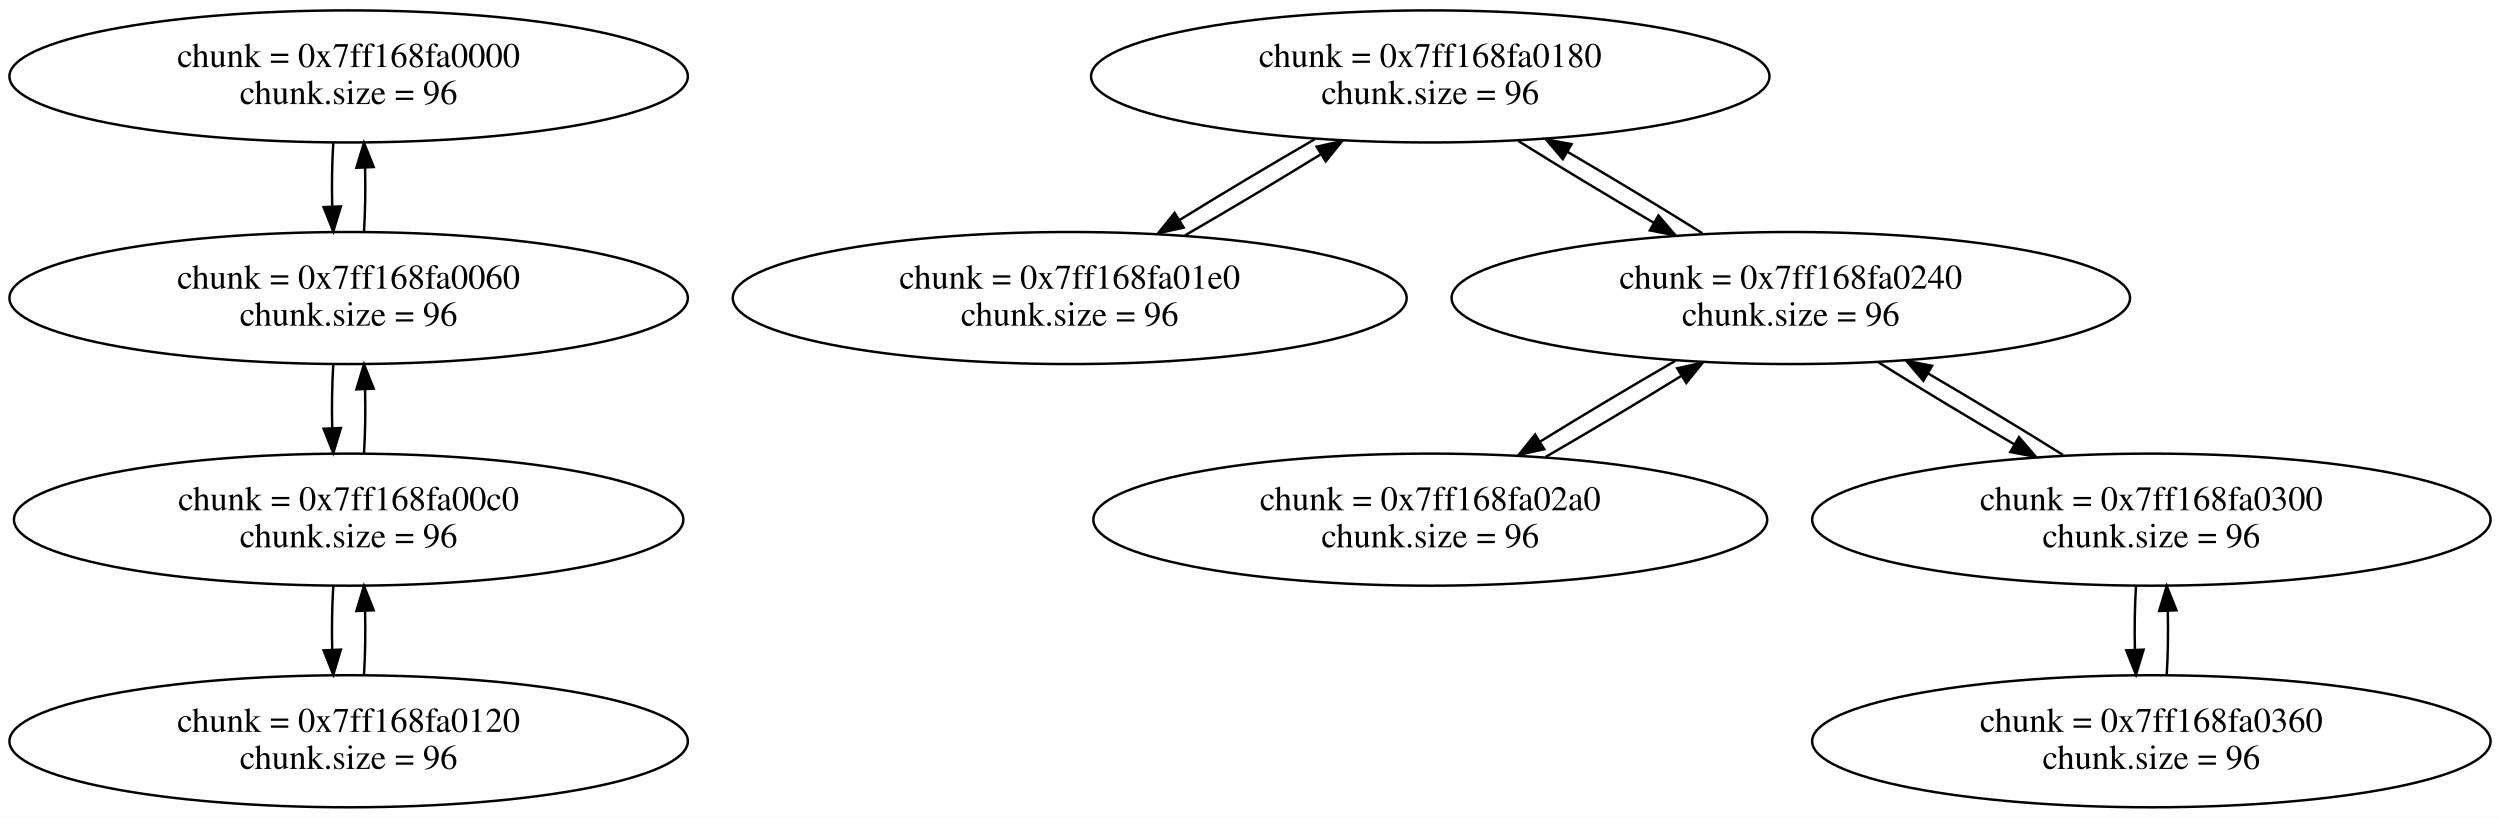
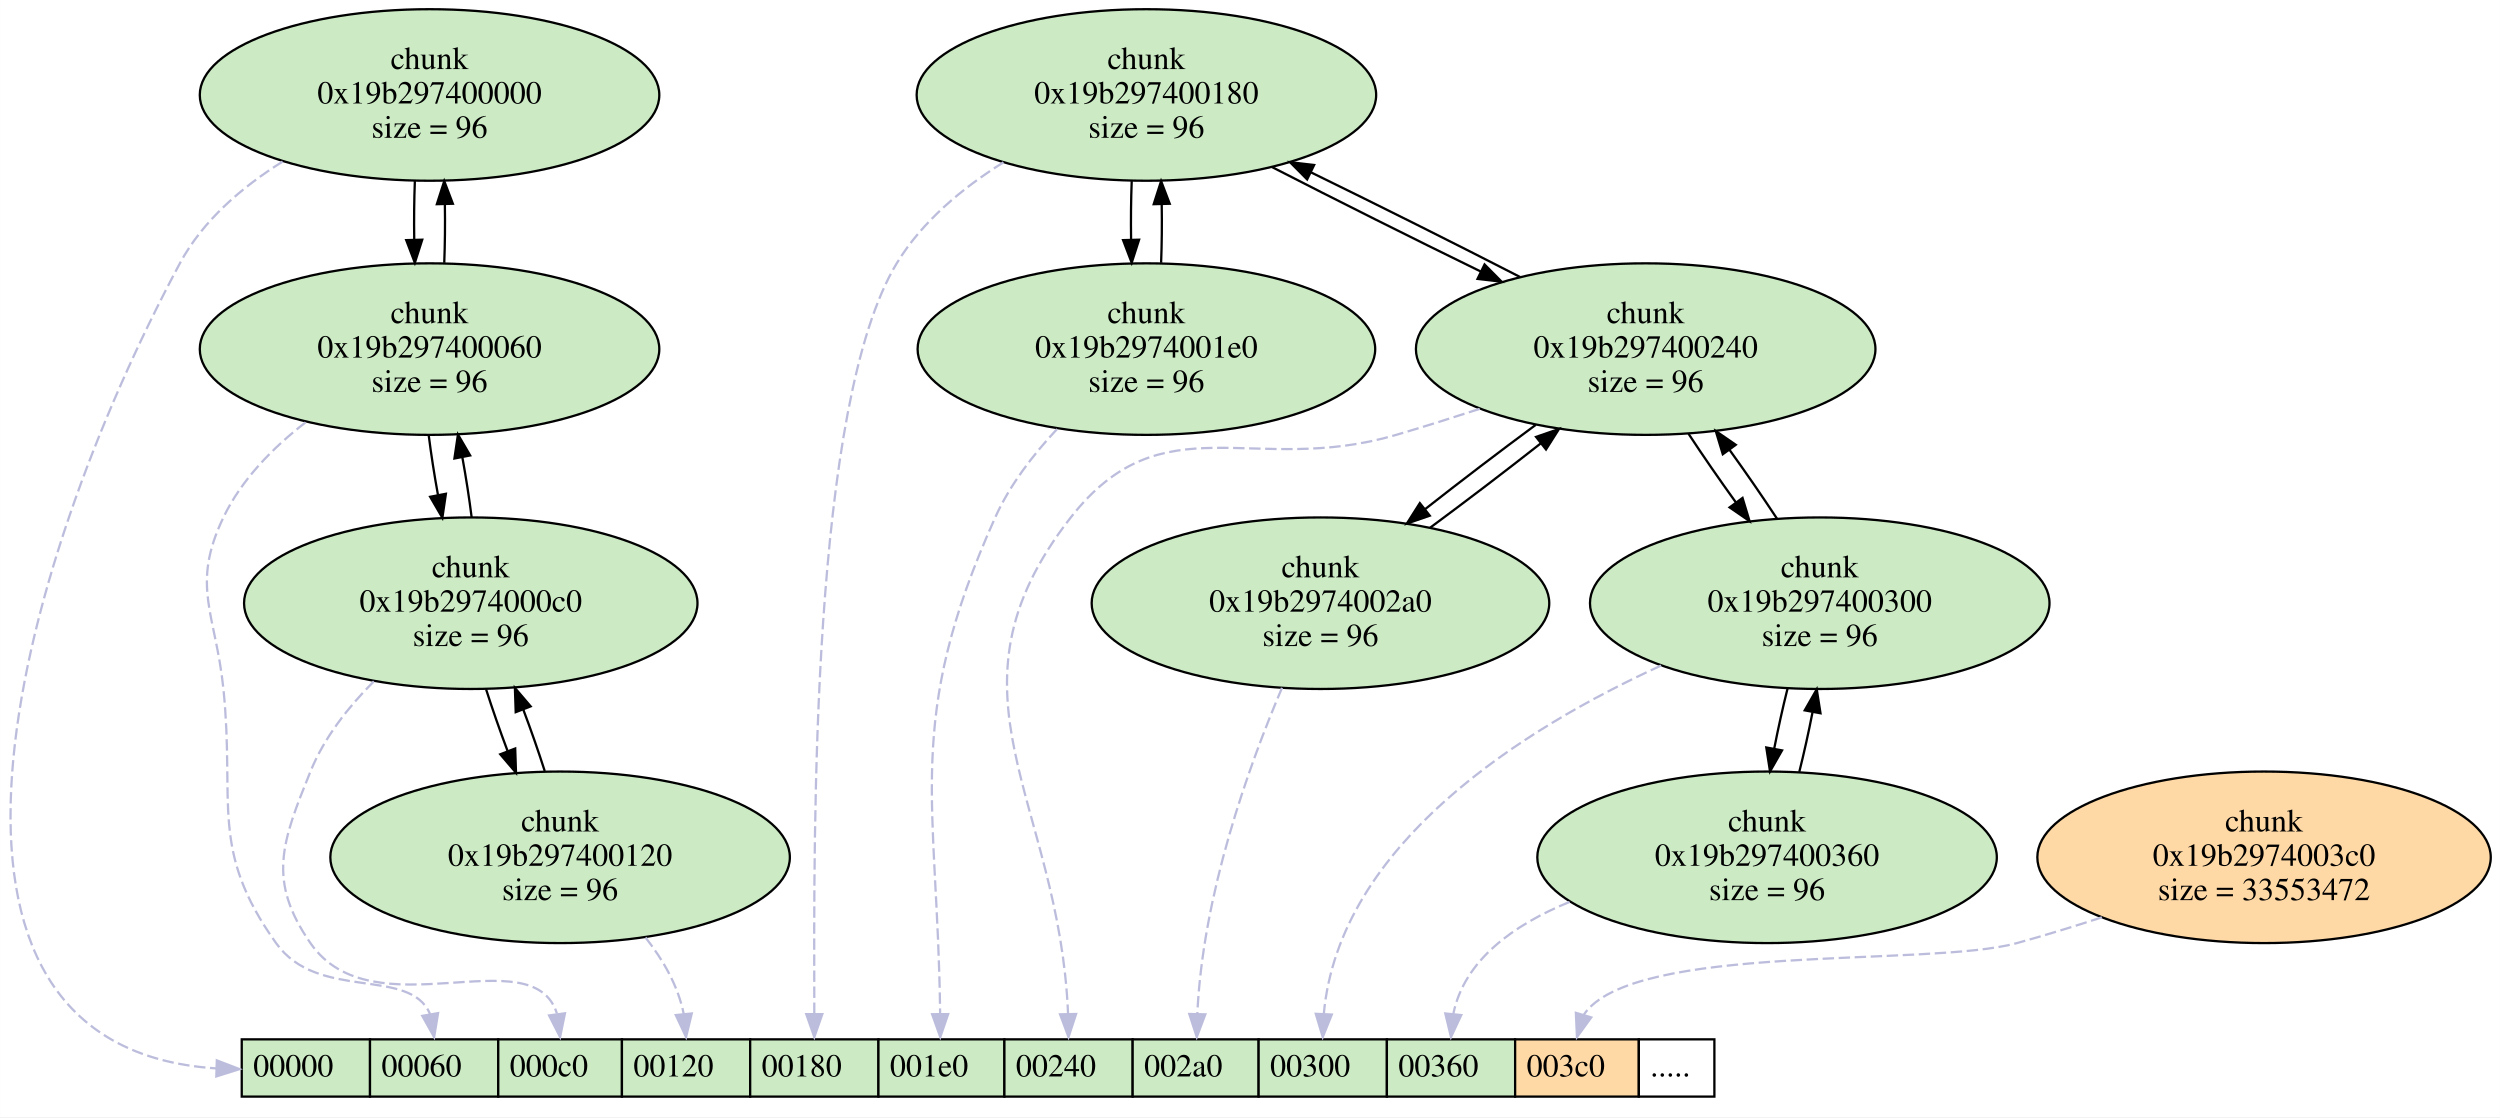
- <svg xmlns="http://www.w3.org/2000/svg" width="1012pt" height="331pt" viewBox="0.00 0.00 1012.36 330.96">
-   <g id="graph0" class="graph" transform="scale(1 1) rotate(0) translate(4 326.96)">
-     <polygon fill="white" stroke="transparent" points="-4,4 -4,-326.96 1008.36,-326.96 1008.36,4 -4,4" />
+ <svg xmlns="http://www.w3.org/2000/svg" width="1092pt" height="488pt" viewBox="0.00 0.00 1091.53 487.81">
+   <g id="graph0" class="graph" transform="scale(1 1) rotate(0) translate(4 483.81)">
+     <polygon fill="white" stroke="transparent" points="-4,4 -4,-483.81 1087.53,-483.81 1087.53,4 -4,4" />
    <g id="node1" class="node">
-       <ellipse fill="none" stroke="black" cx="137.18" cy="-296.09" rx="137.36" ry="26.74" />
-       <text text-anchor="middle" x="137.18" y="-299.89" font-family="Times,serif" font-size="14.00">chunk = 0x7ff168fa0000</text>
-       <text text-anchor="middle" x="137.18" y="-284.89" font-family="Times,serif" font-size="14.00">chunk.size = 96</text>
+       <ellipse fill="#ccebc5" stroke="black" cx="183.53" cy="-442.34" rx="100.32" ry="37.45" />
+       <text text-anchor="middle" x="183.53" y="-453.64" font-family="Times,serif" font-size="14.00">chunk</text>
+       <text text-anchor="middle" x="183.53" y="-438.64" font-family="Times,serif" font-size="14.00">0x19b297400000</text>
+       <text text-anchor="middle" x="183.53" y="-423.64" font-family="Times,serif" font-size="14.00">size = 96</text>
    </g>
    <g id="node2" class="node">
-       <ellipse fill="none" stroke="black" cx="137.18" cy="-206.35" rx="137.36" ry="26.74" />
-       <text text-anchor="middle" x="137.18" y="-210.15" font-family="Times,serif" font-size="14.00">chunk = 0x7ff168fa0060</text>
-       <text text-anchor="middle" x="137.18" y="-195.15" font-family="Times,serif" font-size="14.00">chunk.size = 96</text>
+       <ellipse fill="#ccebc5" stroke="black" cx="183.53" cy="-331.38" rx="100.32" ry="37.45" />
+       <text text-anchor="middle" x="183.53" y="-342.68" font-family="Times,serif" font-size="14.00">chunk</text>
+       <text text-anchor="middle" x="183.53" y="-327.68" font-family="Times,serif" font-size="14.00">0x19b297400060</text>
+       <text text-anchor="middle" x="183.53" y="-312.68" font-family="Times,serif" font-size="14.00">size = 96</text>
    </g>
    <g id="edge1" class="edge">
-       <path fill="none" stroke="black" d="M130.96,-269.24C130.46,-261.19 130.31,-252.16 130.52,-243.54" />
-       <polygon fill="black" stroke="black" points="134.03,-243.46 130.96,-233.32 127.03,-243.16 134.03,-243.46" />
+       <path fill="none" stroke="black" d="M177.12,-404.75C176.8,-396.58 176.71,-387.8 176.84,-379.27" />
+       <polygon fill="black" stroke="black" points="180.34,-379.15 177.11,-369.06 173.35,-378.96 180.34,-379.15" />
+     </g>
+     <g id="node12" class="node">
+       <polygon fill="#ccebc5" stroke="transparent" points="101.53,-5 101.53,-30 157.53,-30 157.53,-5 101.53,-5" />
+       <polygon fill="none" stroke="black" points="101.53,-5 101.53,-30 157.53,-30 157.53,-5 101.53,-5" />
+       <text text-anchor="start" x="106.53" y="-13.8" font-family="Times,serif" font-size="14.00">00000</text>
+       <polygon fill="#ccebc5" stroke="transparent" points="157.53,-5 157.53,-30 213.53,-30 213.53,-5 157.53,-5" />
+       <polygon fill="none" stroke="black" points="157.53,-5 157.53,-30 213.53,-30 213.53,-5 157.53,-5" />
+       <text text-anchor="start" x="162.53" y="-13.8" font-family="Times,serif" font-size="14.00">00060</text>
+       <polygon fill="#ccebc5" stroke="transparent" points="213.53,-5 213.53,-30 267.53,-30 267.53,-5 213.53,-5" />
+       <polygon fill="none" stroke="black" points="213.53,-5 213.53,-30 267.53,-30 267.53,-5 213.53,-5" />
+       <text text-anchor="start" x="218.53" y="-13.8" font-family="Times,serif" font-size="14.00">000c0</text>
+       <polygon fill="#ccebc5" stroke="transparent" points="267.53,-5 267.53,-30 323.53,-30 323.53,-5 267.53,-5" />
+       <polygon fill="none" stroke="black" points="267.53,-5 267.53,-30 323.53,-30 323.53,-5 267.53,-5" />
+       <text text-anchor="start" x="272.53" y="-13.8" font-family="Times,serif" font-size="14.00">00120</text>
+       <polygon fill="#ccebc5" stroke="transparent" points="323.53,-5 323.53,-30 379.53,-30 379.53,-5 323.53,-5" />
+       <polygon fill="none" stroke="black" points="323.53,-5 323.53,-30 379.53,-30 379.53,-5 323.53,-5" />
+       <text text-anchor="start" x="328.53" y="-13.8" font-family="Times,serif" font-size="14.00">00180</text>
+       <polygon fill="#ccebc5" stroke="transparent" points="379.53,-5 379.53,-30 434.53,-30 434.53,-5 379.53,-5" />
+       <polygon fill="none" stroke="black" points="379.53,-5 379.53,-30 434.53,-30 434.53,-5 379.53,-5" />
+       <text text-anchor="start" x="384.53" y="-13.8" font-family="Times,serif" font-size="14.00">001e0</text>
+       <polygon fill="#ccebc5" stroke="transparent" points="434.53,-5 434.53,-30 490.53,-30 490.53,-5 434.53,-5" />
+       <polygon fill="none" stroke="black" points="434.53,-5 434.53,-30 490.53,-30 490.53,-5 434.53,-5" />
+       <text text-anchor="start" x="439.53" y="-13.8" font-family="Times,serif" font-size="14.00">00240</text>
+       <polygon fill="#ccebc5" stroke="transparent" points="490.53,-5 490.53,-30 545.53,-30 545.53,-5 490.53,-5" />
+       <polygon fill="none" stroke="black" points="490.53,-5 490.53,-30 545.53,-30 545.53,-5 490.53,-5" />
+       <text text-anchor="start" x="495.53" y="-13.8" font-family="Times,serif" font-size="14.00">002a0</text>
+       <polygon fill="#ccebc5" stroke="transparent" points="545.53,-5 545.53,-30 601.53,-30 601.53,-5 545.53,-5" />
+       <polygon fill="none" stroke="black" points="545.53,-5 545.53,-30 601.53,-30 601.53,-5 545.53,-5" />
+       <text text-anchor="start" x="550.53" y="-13.8" font-family="Times,serif" font-size="14.00">00300</text>
+       <polygon fill="#ccebc5" stroke="transparent" points="601.53,-5 601.53,-30 657.53,-30 657.53,-5 601.53,-5" />
+       <polygon fill="none" stroke="black" points="601.53,-5 601.53,-30 657.53,-30 657.53,-5 601.53,-5" />
+       <text text-anchor="start" x="606.53" y="-13.8" font-family="Times,serif" font-size="14.00">00360</text>
+       <polygon fill="#fed9a6" stroke="transparent" points="657.53,-5 657.53,-30 711.53,-30 711.53,-5 657.53,-5" />
+       <polygon fill="none" stroke="black" points="657.53,-5 657.53,-30 711.53,-30 711.53,-5 657.53,-5" />
+       <text text-anchor="start" x="662.53" y="-13.8" font-family="Times,serif" font-size="14.00">003c0</text>
+       <polygon fill="none" stroke="black" points="711.53,-5 711.53,-30 744.53,-30 744.53,-5 711.53,-5" />
+       <text text-anchor="start" x="716.53" y="-13.8" font-family="Times,serif" font-size="14.00">.....</text>
+     </g>
+     <g id="edge17" class="edge">
+       <path fill="none" stroke="#bcbddc" stroke-dasharray="5,2" d="M119.38,-413.26C101.63,-402.15 84.52,-387.49 74.53,-368.86 2.12,-233.75 -53.72,-26.56 90.29,-17.32" />
+       <polygon fill="#bcbddc" stroke="#bcbddc" points="90.65,-20.81 100.53,-17 90.43,-13.81 90.65,-20.81" />
    </g>
    <g id="edge2" class="edge">
-       <path fill="none" stroke="black" d="M143.4,-233.32C143.9,-241.38 144.05,-250.41 143.83,-259.03" />
-       <polygon fill="black" stroke="black" points="140.33,-259.1 143.39,-269.24 147.32,-259.4 140.33,-259.1" />
+       <path fill="none" stroke="black" d="M189.95,-369.06C190.27,-377.23 190.36,-386.02 190.22,-394.54" />
+       <polygon fill="black" stroke="black" points="186.72,-394.66 189.95,-404.75 193.71,-394.85 186.72,-394.66" />
    </g>
    <g id="node3" class="node">
-       <ellipse fill="none" stroke="black" cx="137.18" cy="-116.61" rx="135.53" ry="26.74" />
-       <text text-anchor="middle" x="137.18" y="-120.41" font-family="Times,serif" font-size="14.00">chunk = 0x7ff168fa00c0</text>
-       <text text-anchor="middle" x="137.18" y="-105.41" font-family="Times,serif" font-size="14.00">chunk.size = 96</text>
+       <ellipse fill="#ccebc5" stroke="black" cx="201.53" cy="-220.43" rx="98.99" ry="37.45" />
+       <text text-anchor="middle" x="201.53" y="-231.73" font-family="Times,serif" font-size="14.00">chunk</text>
+       <text text-anchor="middle" x="201.53" y="-216.73" font-family="Times,serif" font-size="14.00">0x19b2974000c0</text>
+       <text text-anchor="middle" x="201.53" y="-201.73" font-family="Times,serif" font-size="14.00">size = 96</text>
    </g>
    <g id="edge3" class="edge">
-       <path fill="none" stroke="black" d="M130.96,-179.5C130.46,-171.45 130.31,-162.42 130.52,-153.8" />
-       <polygon fill="black" stroke="black" points="134.03,-153.72 130.96,-143.58 127.03,-153.42 134.03,-153.72" />
+       <path fill="none" stroke="black" d="M183.16,-293.8C184.22,-285.45 185.61,-276.46 187.2,-267.76" />
+       <polygon fill="black" stroke="black" points="190.67,-268.21 189.13,-257.73 183.8,-266.89 190.67,-268.21" />
+     </g>
+     <g id="edge18" class="edge">
+       <path fill="none" stroke="#bcbddc" stroke-dasharray="5,2" d="M129.39,-299.39C115.06,-288.29 101.41,-274.37 93.53,-257.91 79.15,-227.86 90.13,-216.09 93.53,-182.95 98.67,-132.86 87.29,-113 116.53,-72 134.9,-46.25 174.95,-61.98 183.78,-41" />
+       <polygon fill="#bcbddc" stroke="#bcbddc" points="187.26,-41.45 185.53,-31 180.36,-40.25 187.26,-41.45" />
    </g>
    <g id="edge4" class="edge">
-       <path fill="none" stroke="black" d="M143.4,-143.58C143.9,-151.64 144.05,-160.67 143.83,-169.29" />
-       <polygon fill="black" stroke="black" points="140.33,-169.36 143.39,-179.5 147.32,-169.66 140.33,-169.36" />
+       <path fill="none" stroke="black" d="M201.91,-257.92C200.86,-266.3 199.46,-275.31 197.87,-284.04" />
+       <polygon fill="black" stroke="black" points="194.39,-283.62 195.93,-294.1 201.26,-284.95 194.39,-283.62" />
    </g>
    <g id="node4" class="node">
-       <ellipse fill="none" stroke="black" cx="137.18" cy="-26.87" rx="137.36" ry="26.74" />
-       <text text-anchor="middle" x="137.18" y="-30.67" font-family="Times,serif" font-size="14.00">chunk = 0x7ff168fa0120</text>
-       <text text-anchor="middle" x="137.18" y="-15.67" font-family="Times,serif" font-size="14.00">chunk.size = 96</text>
+       <ellipse fill="#ccebc5" stroke="black" cx="240.53" cy="-109.48" rx="100.32" ry="37.45" />
+       <text text-anchor="middle" x="240.53" y="-120.78" font-family="Times,serif" font-size="14.00">chunk</text>
+       <text text-anchor="middle" x="240.53" y="-105.78" font-family="Times,serif" font-size="14.00">0x19b297400120</text>
+       <text text-anchor="middle" x="240.53" y="-90.78" font-family="Times,serif" font-size="14.00">size = 96</text>
    </g>
    <g id="edge5" class="edge">
-       <path fill="none" stroke="black" d="M130.96,-89.76C130.46,-81.71 130.31,-72.68 130.52,-64.06" />
-       <polygon fill="black" stroke="black" points="134.03,-63.98 130.96,-53.84 127.03,-63.68 134.03,-63.98" />
+       <path fill="none" stroke="black" d="M208.21,-182.85C210.97,-174.22 214.21,-164.92 217.58,-155.96" />
+       <polygon fill="black" stroke="black" points="220.93,-157 221.28,-146.41 214.41,-154.47 220.93,-157" />
+     </g>
+     <g id="edge19" class="edge">
+       <path fill="none" stroke="#bcbddc" stroke-dasharray="5,2" d="M159.21,-186.31C148.06,-175.14 137.5,-161.71 131.53,-146.95 119.05,-116.07 112.57,-99.39 131.53,-72 158.69,-32.77 228.41,-75.01 239.14,-41.3" />
+       <polygon fill="#bcbddc" stroke="#bcbddc" points="242.66,-41.38 240.53,-31 235.72,-40.44 242.66,-41.38" />
    </g>
    <g id="edge6" class="edge">
-       <path fill="none" stroke="black" d="M143.4,-53.84C143.9,-61.9 144.05,-70.93 143.83,-79.55" />
-       <polygon fill="black" stroke="black" points="140.33,-79.62 143.39,-89.76 147.32,-79.92 140.33,-79.62" />
+       <path fill="none" stroke="black" d="M233.82,-147.16C231.07,-155.76 227.84,-165.02 224.48,-173.94" />
+       <polygon fill="black" stroke="black" points="221.15,-172.86 220.8,-183.45 227.67,-175.39 221.15,-172.86" />
+     </g>
+     <g id="edge20" class="edge">
+       <path fill="none" stroke="#bcbddc" stroke-dasharray="5,2" d="M277.83,-74.46C285.57,-64.63 292.12,-53.22 294.53,-40.98" />
+       <polygon fill="#bcbddc" stroke="#bcbddc" points="298.02,-41.3 295.53,-31 291.05,-40.6 298.02,-41.3" />
    </g>
    <g id="node5" class="node">
-       <ellipse fill="none" stroke="black" cx="575.18" cy="-296.09" rx="137.36" ry="26.74" />
-       <text text-anchor="middle" x="575.18" y="-299.89" font-family="Times,serif" font-size="14.00">chunk = 0x7ff168fa0180</text>
-       <text text-anchor="middle" x="575.18" y="-284.89" font-family="Times,serif" font-size="14.00">chunk.size = 96</text>
+       <ellipse fill="#ccebc5" stroke="black" cx="496.53" cy="-442.34" rx="100.32" ry="37.45" />
+       <text text-anchor="middle" x="496.53" y="-453.64" font-family="Times,serif" font-size="14.00">chunk</text>
+       <text text-anchor="middle" x="496.53" y="-438.64" font-family="Times,serif" font-size="14.00">0x19b297400180</text>
+       <text text-anchor="middle" x="496.53" y="-423.64" font-family="Times,serif" font-size="14.00">size = 96</text>
    </g>
    <g id="node6" class="node">
-       <ellipse fill="none" stroke="black" cx="429.18" cy="-206.35" rx="136.44" ry="26.74" />
-       <text text-anchor="middle" x="429.18" y="-210.15" font-family="Times,serif" font-size="14.00">chunk = 0x7ff168fa01e0</text>
-       <text text-anchor="middle" x="429.18" y="-195.15" font-family="Times,serif" font-size="14.00">chunk.size = 96</text>
+       <ellipse fill="#ccebc5" stroke="black" cx="496.53" cy="-331.38" rx="99.9" ry="37.45" />
+       <text text-anchor="middle" x="496.53" y="-342.68" font-family="Times,serif" font-size="14.00">chunk</text>
+       <text text-anchor="middle" x="496.53" y="-327.68" font-family="Times,serif" font-size="14.00">0x19b2974001e0</text>
+       <text text-anchor="middle" x="496.53" y="-312.68" font-family="Times,serif" font-size="14.00">size = 96</text>
    </g>
    <g id="edge7" class="edge">
-       <path fill="none" stroke="black" d="M528.39,-270.65C510.88,-260.55 491.08,-248.72 473.78,-238.04" />
-       <polygon fill="black" stroke="black" points="475.32,-234.88 464.98,-232.58 471.63,-240.83 475.32,-234.88" />
+       <path fill="none" stroke="black" d="M490.12,-404.75C489.8,-396.58 489.71,-387.8 489.84,-379.27" />
+       <polygon fill="black" stroke="black" points="493.34,-379.15 490.11,-369.06 486.35,-378.96 493.34,-379.15" />
    </g>
    <g id="node7" class="node">
-       <ellipse fill="none" stroke="black" cx="721.18" cy="-206.35" rx="137.36" ry="26.74" />
-       <text text-anchor="middle" x="721.18" y="-210.15" font-family="Times,serif" font-size="14.00">chunk = 0x7ff168fa0240</text>
-       <text text-anchor="middle" x="721.18" y="-195.15" font-family="Times,serif" font-size="14.00">chunk.size = 96</text>
+       <ellipse fill="#ccebc5" stroke="black" cx="714.53" cy="-331.38" rx="100.32" ry="37.45" />
+       <text text-anchor="middle" x="714.53" y="-342.68" font-family="Times,serif" font-size="14.00">chunk</text>
+       <text text-anchor="middle" x="714.53" y="-327.68" font-family="Times,serif" font-size="14.00">0x19b297400240</text>
+       <text text-anchor="middle" x="714.53" y="-312.68" font-family="Times,serif" font-size="14.00">size = 96</text>
    </g>
    <g id="edge8" class="edge">
-       <path fill="none" stroke="black" d="M610.85,-269.95C627.33,-259.63 647.24,-247.62 665.6,-236.89" />
-       <polygon fill="black" stroke="black" points="667.58,-239.79 674.47,-231.74 664.07,-233.74 667.58,-239.79" />
+       <path fill="none" stroke="black" d="M551.42,-410.84C579.06,-396.64 612.88,-379.71 642.57,-365.23" />
+       <polygon fill="black" stroke="black" points="644.18,-368.34 651.64,-360.81 641.11,-362.04 644.18,-368.34" />
+     </g>
+     <g id="edge21" class="edge">
+       <path fill="none" stroke="#bcbddc" stroke-dasharray="5,2" d="M434.13,-412.94C416.25,-401.75 398.61,-387.13 387.53,-368.86 350.07,-307.07 351.34,-123.26 351.52,-41.39" />
+       <polygon fill="#bcbddc" stroke="#bcbddc" points="355.02,-41 351.53,-31 348.02,-41 355.02,-41" />
    </g>
    <g id="edge9" class="edge">
-       <path fill="none" stroke="black" d="M475.88,-231.74C493.45,-241.88 513.33,-253.75 530.69,-264.47" />
-       <polygon fill="black" stroke="black" points="529.17,-267.64 539.51,-269.95 532.86,-261.7 529.17,-267.64" />
+       <path fill="none" stroke="black" d="M502.95,-369.06C503.27,-377.23 503.36,-386.02 503.22,-394.54" />
+       <polygon fill="black" stroke="black" points="499.72,-394.66 502.95,-404.75 506.71,-394.85 499.72,-394.66" />
+     </g>
+     <g id="edge22" class="edge">
+       <path fill="none" stroke="#bcbddc" stroke-dasharray="5,2" d="M457.53,-296.48C447.05,-285.28 436.88,-272.03 430.53,-257.91 390.41,-168.56 405.4,-134.73 406.47,-41.16" />
+       <polygon fill="#bcbddc" stroke="#bcbddc" points="409.97,-41.02 406.53,-31 402.97,-40.98 409.97,-41.02" />
    </g>
    <g id="edge10" class="edge">
-       <path fill="none" stroke="black" d="M685.38,-232.58C668.94,-242.86 649.11,-254.82 630.81,-265.52" />
-       <polygon fill="black" stroke="black" points="628.86,-262.6 621.97,-270.65 632.38,-268.65 628.86,-262.6" />
+       <path fill="none" stroke="black" d="M659.65,-362.88C631.96,-377.11 598.06,-394.07 568.33,-408.58" />
+       <polygon fill="black" stroke="black" points="566.71,-405.47 559.25,-412.99 569.77,-411.77 566.71,-405.47" />
    </g>
    <g id="node8" class="node">
-       <ellipse fill="none" stroke="black" cx="575.18" cy="-116.61" rx="136.44" ry="26.74" />
-       <text text-anchor="middle" x="575.18" y="-120.41" font-family="Times,serif" font-size="14.00">chunk = 0x7ff168fa02a0</text>
-       <text text-anchor="middle" x="575.18" y="-105.41" font-family="Times,serif" font-size="14.00">chunk.size = 96</text>
+       <ellipse fill="#ccebc5" stroke="black" cx="572.53" cy="-220.43" rx="99.9" ry="37.45" />
+       <text text-anchor="middle" x="572.53" y="-231.73" font-family="Times,serif" font-size="14.00">chunk</text>
+       <text text-anchor="middle" x="572.53" y="-216.73" font-family="Times,serif" font-size="14.00">0x19b2974002a0</text>
+       <text text-anchor="middle" x="572.53" y="-201.73" font-family="Times,serif" font-size="14.00">size = 96</text>
    </g>
    <g id="edge11" class="edge">
-       <path fill="none" stroke="black" d="M674.39,-180.91C656.88,-170.81 637.08,-158.98 619.78,-148.3" />
-       <polygon fill="black" stroke="black" points="621.32,-145.14 610.98,-142.84 617.63,-151.09 621.32,-145.14" />
+       <path fill="none" stroke="black" d="M666.48,-298.28C650.85,-286.74 633.58,-273.57 618.13,-261.43" />
+       <polygon fill="black" stroke="black" points="620.26,-258.65 610.24,-255.19 615.92,-264.14 620.26,-258.65" />
    </g>
    <g id="node9" class="node">
-       <ellipse fill="none" stroke="black" cx="867.18" cy="-116.61" rx="137.36" ry="26.74" />
-       <text text-anchor="middle" x="867.18" y="-120.41" font-family="Times,serif" font-size="14.00">chunk = 0x7ff168fa0300</text>
-       <text text-anchor="middle" x="867.18" y="-105.41" font-family="Times,serif" font-size="14.00">chunk.size = 96</text>
+       <ellipse fill="#ccebc5" stroke="black" cx="790.53" cy="-220.43" rx="100.32" ry="37.45" />
+       <text text-anchor="middle" x="790.53" y="-231.73" font-family="Times,serif" font-size="14.00">chunk</text>
+       <text text-anchor="middle" x="790.53" y="-216.73" font-family="Times,serif" font-size="14.00">0x19b297400300</text>
+       <text text-anchor="middle" x="790.53" y="-201.73" font-family="Times,serif" font-size="14.00">size = 96</text>
    </g>
    <g id="edge12" class="edge">
-       <path fill="none" stroke="black" d="M756.85,-180.21C773.33,-169.89 793.24,-157.88 811.6,-147.15" />
-       <polygon fill="black" stroke="black" points="813.58,-150.05 820.47,-142 810.07,-144 813.58,-150.05" />
+       <path fill="none" stroke="black" d="M733.24,-294.41C739.54,-284.82 746.76,-274.36 753.92,-264.44" />
+       <polygon fill="black" stroke="black" points="756.82,-266.4 759.89,-256.26 751.17,-262.27 756.82,-266.4" />
+     </g>
+     <g id="edge23" class="edge">
+       <path fill="none" stroke="#bcbddc" stroke-dasharray="5,2" d="M642.07,-305.29C629.92,-301.33 617.4,-297.39 605.53,-293.91 543.06,-275.56 503.63,-309.2 463.53,-257.91 403.55,-181.17 458.5,-135.07 462.32,-41.15" />
+       <polygon fill="#bcbddc" stroke="#bcbddc" points="465.83,-41.07 462.53,-31 458.83,-40.93 465.83,-41.07" />
    </g>
    <g id="edge13" class="edge">
-       <path fill="none" stroke="black" d="M621.88,-142C639.45,-152.14 659.33,-164.01 676.69,-174.73" />
-       <polygon fill="black" stroke="black" points="675.17,-177.9 685.51,-180.21 678.86,-171.96 675.17,-177.9" />
+       <path fill="none" stroke="black" d="M620.44,-253.42C636.06,-264.96 653.33,-278.12 668.78,-290.27" />
+       <polygon fill="black" stroke="black" points="666.67,-293.05 676.68,-296.51 671.01,-287.56 666.67,-293.05" />
+     </g>
+     <g id="edge24" class="edge">
+       <path fill="none" stroke="#bcbddc" stroke-dasharray="5,2" d="M555.74,-183.48C540.85,-148.45 521.1,-93.02 518.76,-41.01" />
+       <polygon fill="#bcbddc" stroke="#bcbddc" points="522.26,-40.92 518.53,-31 515.26,-41.08 522.26,-40.92" />
    </g>
    <g id="edge14" class="edge">
-       <path fill="none" stroke="black" d="M831.38,-142.84C814.94,-153.12 795.11,-165.08 776.81,-175.78" />
-       <polygon fill="black" stroke="black" points="774.86,-172.86 767.97,-180.91 778.38,-178.91 774.86,-172.86" />
+       <path fill="none" stroke="black" d="M771.85,-257.37C765.53,-266.98 758.3,-277.46 751.12,-287.41" />
+       <polygon fill="black" stroke="black" points="748.2,-285.47 745.13,-295.61 753.86,-289.6 748.2,-285.47" />
    </g>
    <g id="node10" class="node">
-       <ellipse fill="none" stroke="black" cx="867.18" cy="-26.87" rx="137.36" ry="26.74" />
-       <text text-anchor="middle" x="867.18" y="-30.67" font-family="Times,serif" font-size="14.00">chunk = 0x7ff168fa0360</text>
-       <text text-anchor="middle" x="867.18" y="-15.67" font-family="Times,serif" font-size="14.00">chunk.size = 96</text>
+       <ellipse fill="#ccebc5" stroke="black" cx="767.53" cy="-109.48" rx="100.32" ry="37.45" />
+       <text text-anchor="middle" x="767.53" y="-120.78" font-family="Times,serif" font-size="14.00">chunk</text>
+       <text text-anchor="middle" x="767.53" y="-105.78" font-family="Times,serif" font-size="14.00">0x19b297400360</text>
+       <text text-anchor="middle" x="767.53" y="-90.78" font-family="Times,serif" font-size="14.00">size = 96</text>
    </g>
    <g id="edge15" class="edge">
-       <path fill="none" stroke="black" d="M860.96,-89.76C860.46,-81.71 860.31,-72.68 860.52,-64.06" />
-       <polygon fill="black" stroke="black" points="864.03,-63.98 860.96,-53.84 857.03,-63.68 864.03,-63.98" />
+       <path fill="none" stroke="black" d="M776.47,-183.15C774.37,-174.79 772.38,-165.77 770.67,-157.04" />
+       <polygon fill="black" stroke="black" points="774.07,-156.17 768.82,-146.97 767.19,-157.44 774.07,-156.17" />
+     </g>
+     <g id="edge25" class="edge">
+       <path fill="none" stroke="#bcbddc" stroke-dasharray="5,2" d="M721.27,-193.22C660.5,-165.39 580.73,-115.14 573.99,-41.11" />
+       <polygon fill="#bcbddc" stroke="#bcbddc" points="577.48,-40.83 573.53,-31 570.49,-41.15 577.48,-40.83" />
    </g>
    <g id="edge16" class="edge">
-       <path fill="none" stroke="black" d="M873.4,-53.84C873.9,-61.9 874.05,-70.93 873.83,-79.55" />
-       <polygon fill="black" stroke="black" points="870.33,-79.62 873.39,-89.76 877.32,-79.92 870.33,-79.62" />
+       <path fill="none" stroke="black" d="M781.6,-146.78C783.69,-155.12 785.68,-164.1 787.38,-172.81" />
+       <polygon fill="black" stroke="black" points="783.97,-173.65 789.22,-182.85 790.86,-172.38 783.97,-173.65" />
+     </g>
+     <g id="edge26" class="edge">
+       <path fill="none" stroke="#bcbddc" stroke-dasharray="5,2" d="M681.31,-90.01C656.79,-79.97 635.37,-64.6 630.55,-41.16" />
+       <polygon fill="#bcbddc" stroke="#bcbddc" points="634.01,-40.6 629.53,-31 627.04,-41.3 634.01,-40.6" />
+     </g>
+     <g id="node11" class="node">
+       <ellipse fill="#fed9a6" stroke="black" cx="984.53" cy="-109.48" rx="98.99" ry="37.45" />
+       <text text-anchor="middle" x="984.53" y="-120.78" font-family="Times,serif" font-size="14.00">chunk</text>
+       <text text-anchor="middle" x="984.53" y="-105.78" font-family="Times,serif" font-size="14.00">0x19b2974003c0</text>
+       <text text-anchor="middle" x="984.53" y="-90.78" font-family="Times,serif" font-size="14.00">size = 33553472</text>
+     </g>
+     <g id="edge27" class="edge">
+       <path fill="none" stroke="#bcbddc" stroke-dasharray="5,2" d="M913.73,-83.27C901.4,-79.25 888.65,-75.33 876.53,-72 837.91,-61.39 708.4,-72.47 687.42,-40.62" />
+       <polygon fill="#bcbddc" stroke="#bcbddc" points="690.76,-39.57 684.53,-31 684.05,-41.58 690.76,-39.57" />
    </g>
  </g>
</svg>
